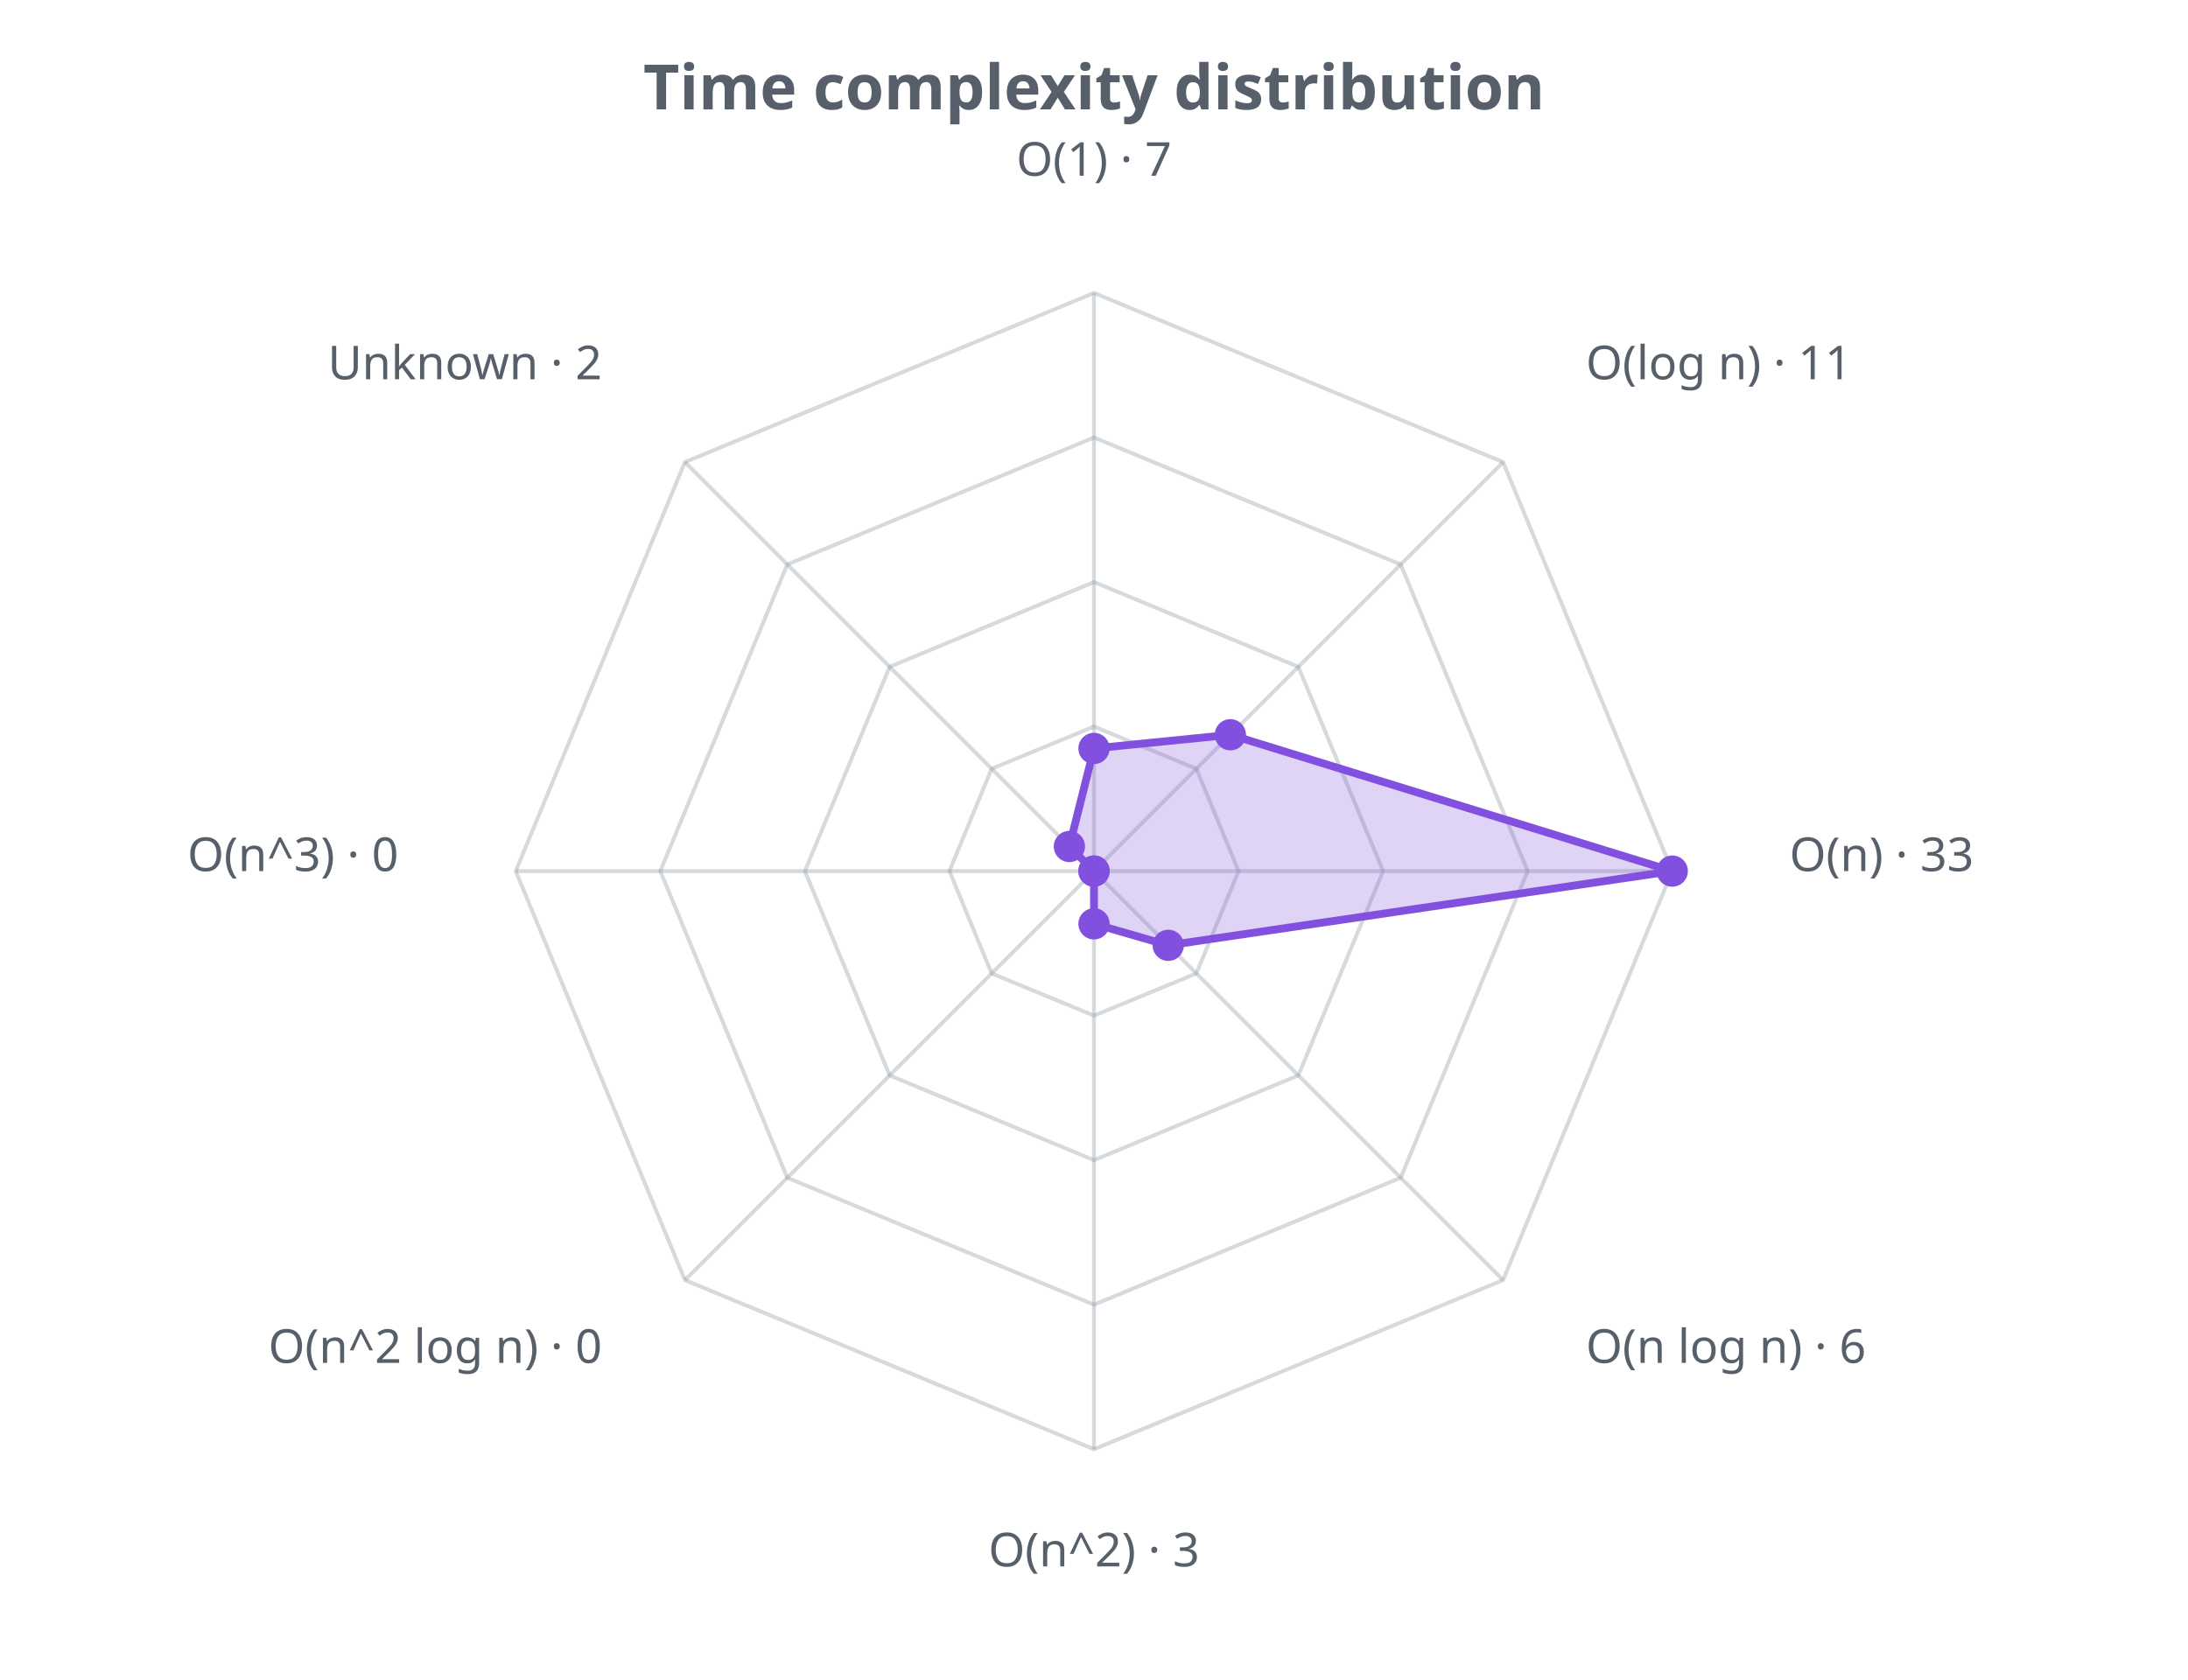
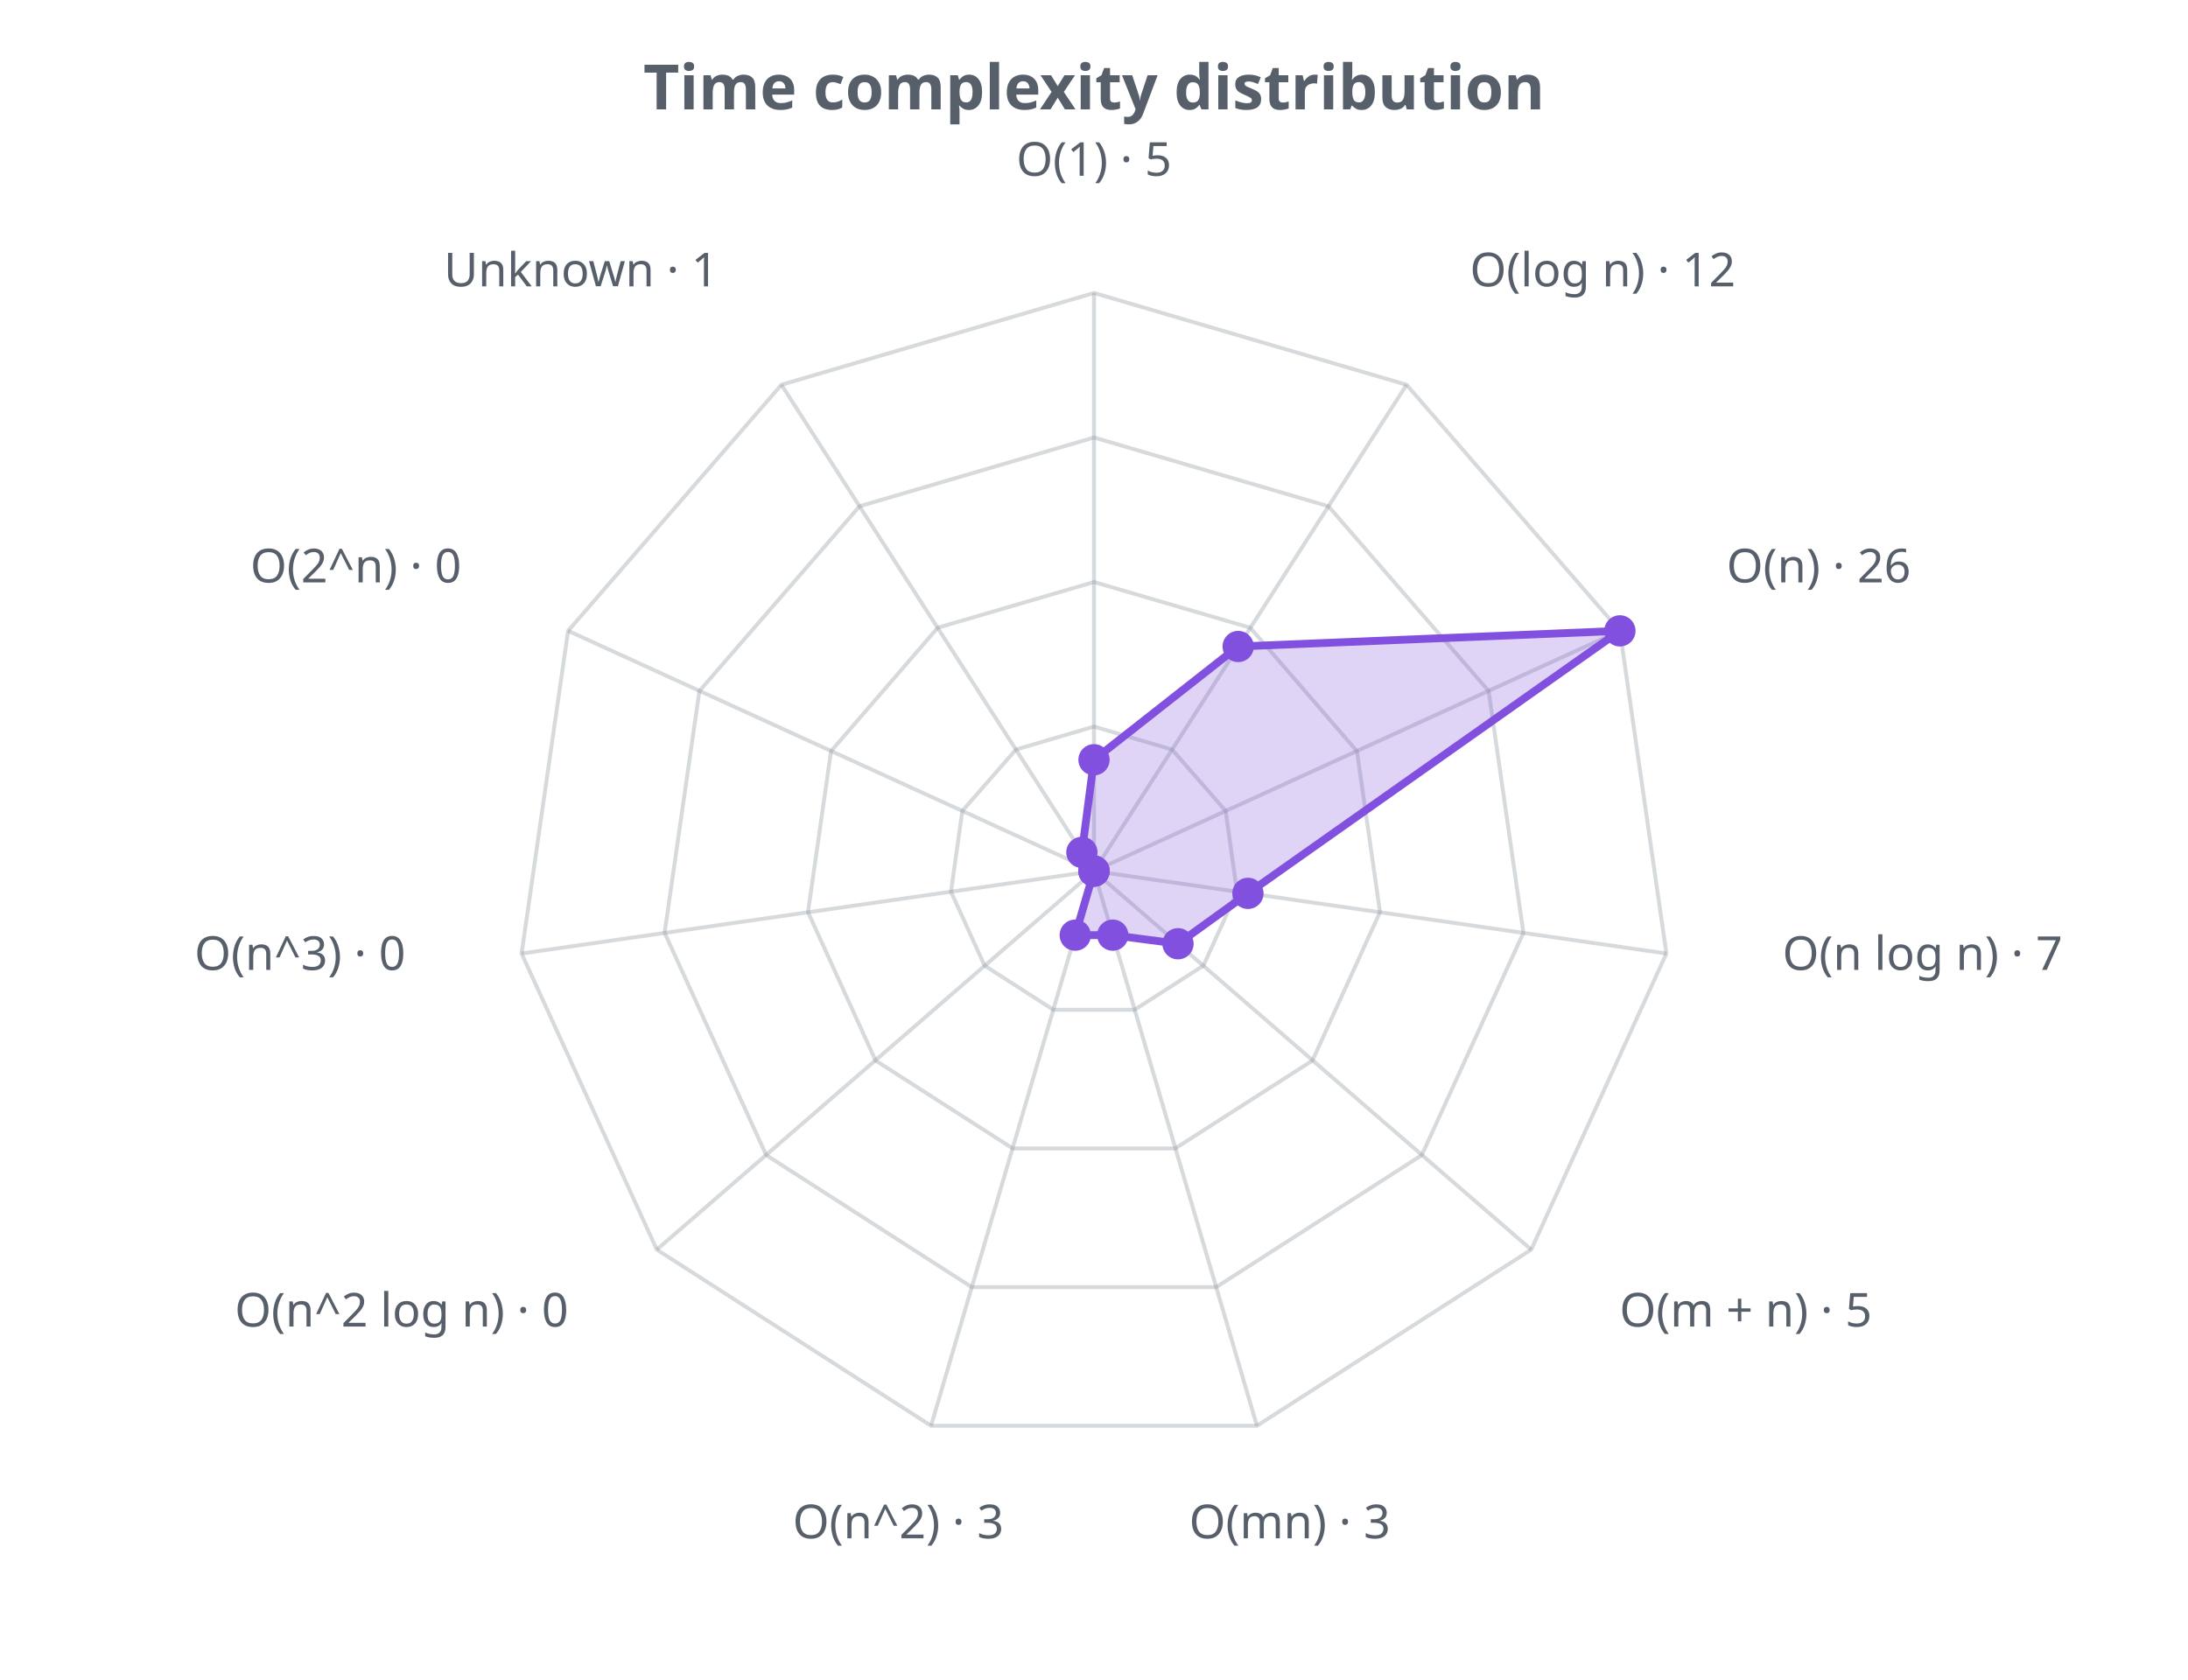
<svg xmlns="http://www.w3.org/2000/svg" width="560" height="430" viewBox="0 0 560 430" role="img">
  <defs>
    <style>.t{fill:#57606a;font-family:sans-serif}.g{stroke:#8b949e;stroke-opacity:.35;fill:none}@media (prefers-color-scheme: dark){.t{fill:#c9d1d9}.g{stroke:#8b949e}</style>
  </defs>
  <text class="t" x="280.0" y="28" text-anchor="middle" font-size="16" font-weight="bold">Time complexity distribution</text>
-   <polygon class="g" stroke-width="1" points="280.0,186.0 306.2,196.8 317.0,223.0 306.2,249.2 280.0,260.0 253.8,249.2 243.0,223.0 253.8,196.8" />
-   <polygon class="g" stroke-width="1" points="280.0,149.0 332.3,170.7 354.0,223.0 332.3,275.3 280.0,297.0 227.7,275.3 206.0,223.0 227.7,170.7" />
-   <polygon class="g" stroke-width="1" points="280.0,112.0 358.5,144.5 391.0,223.0 358.5,301.5 280.0,334.0 201.5,301.5 169.0,223.0 201.5,144.5" />
-   <polygon class="g" stroke-width="1" points="280.0,75.0 384.7,118.3 428.0,223.0 384.7,327.7 280.0,371.0 175.3,327.7 132.0,223.0 175.3,118.3" />
+   <polygon class="g" stroke-width="1" points="280.0,186.0 300.0,191.9 313.7,207.6 316.6,228.3 308.0,247.2 290.4,258.5 269.6,258.5 252.0,247.2 243.4,228.3 246.3,207.6 260.0,191.9" />
+   <polygon class="g" stroke-width="1" points="280.0,149.0 320.0,160.7 347.3,192.3 353.2,233.5 335.9,271.5 300.8,294.0 259.2,294.0 224.1,271.5 206.8,233.5 212.7,192.3 240.0,160.7" />
+   <polygon class="g" stroke-width="1" points="280.0,112.0 340.0,129.6 381.0,176.9 389.9,238.8 363.9,295.7 311.3,329.5 248.7,329.5 196.1,295.7 170.1,238.8 179.0,176.9 220.0,129.6" />
+   <polygon class="g" stroke-width="1" points="280.0,75.0 360.0,98.5 414.6,161.5 426.5,244.1 391.9,319.9 321.7,365.0 238.3,365.0 168.1,319.9 133.5,244.1 145.4,161.5 200.0,98.5" />
  <line class="g" x1="280.0" y1="223.0" x2="280.0" y2="75.0" />
-   <line class="g" x1="280.0" y1="223.0" x2="384.7" y2="118.3" />
-   <line class="g" x1="280.0" y1="223.0" x2="428.0" y2="223.0" />
-   <line class="g" x1="280.0" y1="223.0" x2="384.7" y2="327.7" />
-   <line class="g" x1="280.0" y1="223.0" x2="280.0" y2="371.0" />
-   <line class="g" x1="280.0" y1="223.0" x2="175.3" y2="327.7" />
-   <line class="g" x1="280.0" y1="223.0" x2="132.0" y2="223.0" />
-   <line class="g" x1="280.0" y1="223.0" x2="175.3" y2="118.3" />
-   <polygon points="280.0,191.6 314.9,188.1 428.0,223.0 299.0,242.0 280.0,236.5 280.0,223.0 280.0,223.0 273.7,216.7" fill="#8250df" fill-opacity="0.25" stroke="#8250df" stroke-width="2" />
-   <circle cx="280.0" cy="191.6" r="4" fill="#8250df" />
-   <circle cx="314.9" cy="188.1" r="4" fill="#8250df" />
-   <circle cx="428.0" cy="223.0" r="4" fill="#8250df" />
-   <circle cx="299.0" cy="242.0" r="4" fill="#8250df" />
-   <circle cx="280.0" cy="236.5" r="4" fill="#8250df" />
+   <line class="g" x1="280.0" y1="223.0" x2="360.0" y2="98.5" />
+   <line class="g" x1="280.0" y1="223.0" x2="414.6" y2="161.5" />
+   <line class="g" x1="280.0" y1="223.0" x2="426.5" y2="244.1" />
+   <line class="g" x1="280.0" y1="223.0" x2="391.9" y2="319.9" />
+   <line class="g" x1="280.0" y1="223.0" x2="321.7" y2="365.0" />
+   <line class="g" x1="280.0" y1="223.0" x2="238.3" y2="365.0" />
+   <line class="g" x1="280.0" y1="223.0" x2="168.1" y2="319.9" />
+   <line class="g" x1="280.0" y1="223.0" x2="133.5" y2="244.1" />
+   <line class="g" x1="280.0" y1="223.0" x2="145.4" y2="161.5" />
+   <line class="g" x1="280.0" y1="223.0" x2="200.0" y2="98.5" />
+   <polygon points="280.0,194.5 316.9,165.5 414.6,161.5 319.4,228.7 301.5,241.6 284.8,239.4 275.2,239.4 280.0,223.0 280.0,223.0 280.0,223.0 276.9,218.2" fill="#8250df" fill-opacity="0.25" stroke="#8250df" stroke-width="2" />
+   <circle cx="280.0" cy="194.5" r="4" fill="#8250df" />
+   <circle cx="316.9" cy="165.5" r="4" fill="#8250df" />
+   <circle cx="414.6" cy="161.5" r="4" fill="#8250df" />
+   <circle cx="319.4" cy="228.7" r="4" fill="#8250df" />
+   <circle cx="301.5" cy="241.6" r="4" fill="#8250df" />
+   <circle cx="284.8" cy="239.4" r="4" fill="#8250df" />
+   <circle cx="275.2" cy="239.4" r="4" fill="#8250df" />
  <circle cx="280.0" cy="223.0" r="4" fill="#8250df" />
  <circle cx="280.0" cy="223.0" r="4" fill="#8250df" />
-   <circle cx="273.7" cy="216.7" r="4" fill="#8250df" />
-   <text class="t" x="280.0" y="45.0" text-anchor="middle" font-size="12">O(1) · 7</text>
-   <text class="t" x="405.9" y="97.1" text-anchor="start" font-size="12">O(log n) · 11</text>
-   <text class="t" x="458.0" y="223.0" text-anchor="start" font-size="12">O(n) · 33</text>
-   <text class="t" x="405.9" y="348.9" text-anchor="start" font-size="12">O(n log n) · 6</text>
-   <text class="t" x="280.0" y="401.0" text-anchor="middle" font-size="12">O(n^2) · 3</text>
-   <text class="t" x="154.1" y="348.9" text-anchor="end" font-size="12">O(n^2 log n) · 0</text>
-   <text class="t" x="102.0" y="223.0" text-anchor="end" font-size="12">O(n^3) · 0</text>
-   <text class="t" x="154.1" y="97.1" text-anchor="end" font-size="12">Unknown · 2</text>
+   <circle cx="280.0" cy="223.0" r="4" fill="#8250df" />
+   <circle cx="276.9" cy="218.2" r="4" fill="#8250df" />
+   <text class="t" x="280.0" y="45.0" text-anchor="middle" font-size="12">O(1) · 5</text>
+   <text class="t" x="376.2" y="73.3" text-anchor="start" font-size="12">O(log n) · 12</text>
+   <text class="t" x="441.9" y="149.1" text-anchor="start" font-size="12">O(n) · 26</text>
+   <text class="t" x="456.2" y="248.3" text-anchor="start" font-size="12">O(n log n) · 7</text>
+   <text class="t" x="414.5" y="339.6" text-anchor="start" font-size="12">O(m + n) · 5</text>
+   <text class="t" x="330.1" y="393.8" text-anchor="middle" font-size="12">O(mn) · 3</text>
+   <text class="t" x="229.9" y="393.8" text-anchor="middle" font-size="12">O(n^2) · 3</text>
+   <text class="t" x="145.5" y="339.6" text-anchor="end" font-size="12">O(n^2 log n) · 0</text>
+   <text class="t" x="103.8" y="248.3" text-anchor="end" font-size="12">O(n^3) · 0</text>
+   <text class="t" x="118.1" y="149.1" text-anchor="end" font-size="12">O(2^n) · 0</text>
+   <text class="t" x="183.8" y="73.3" text-anchor="end" font-size="12">Unknown · 1</text>
</svg>
